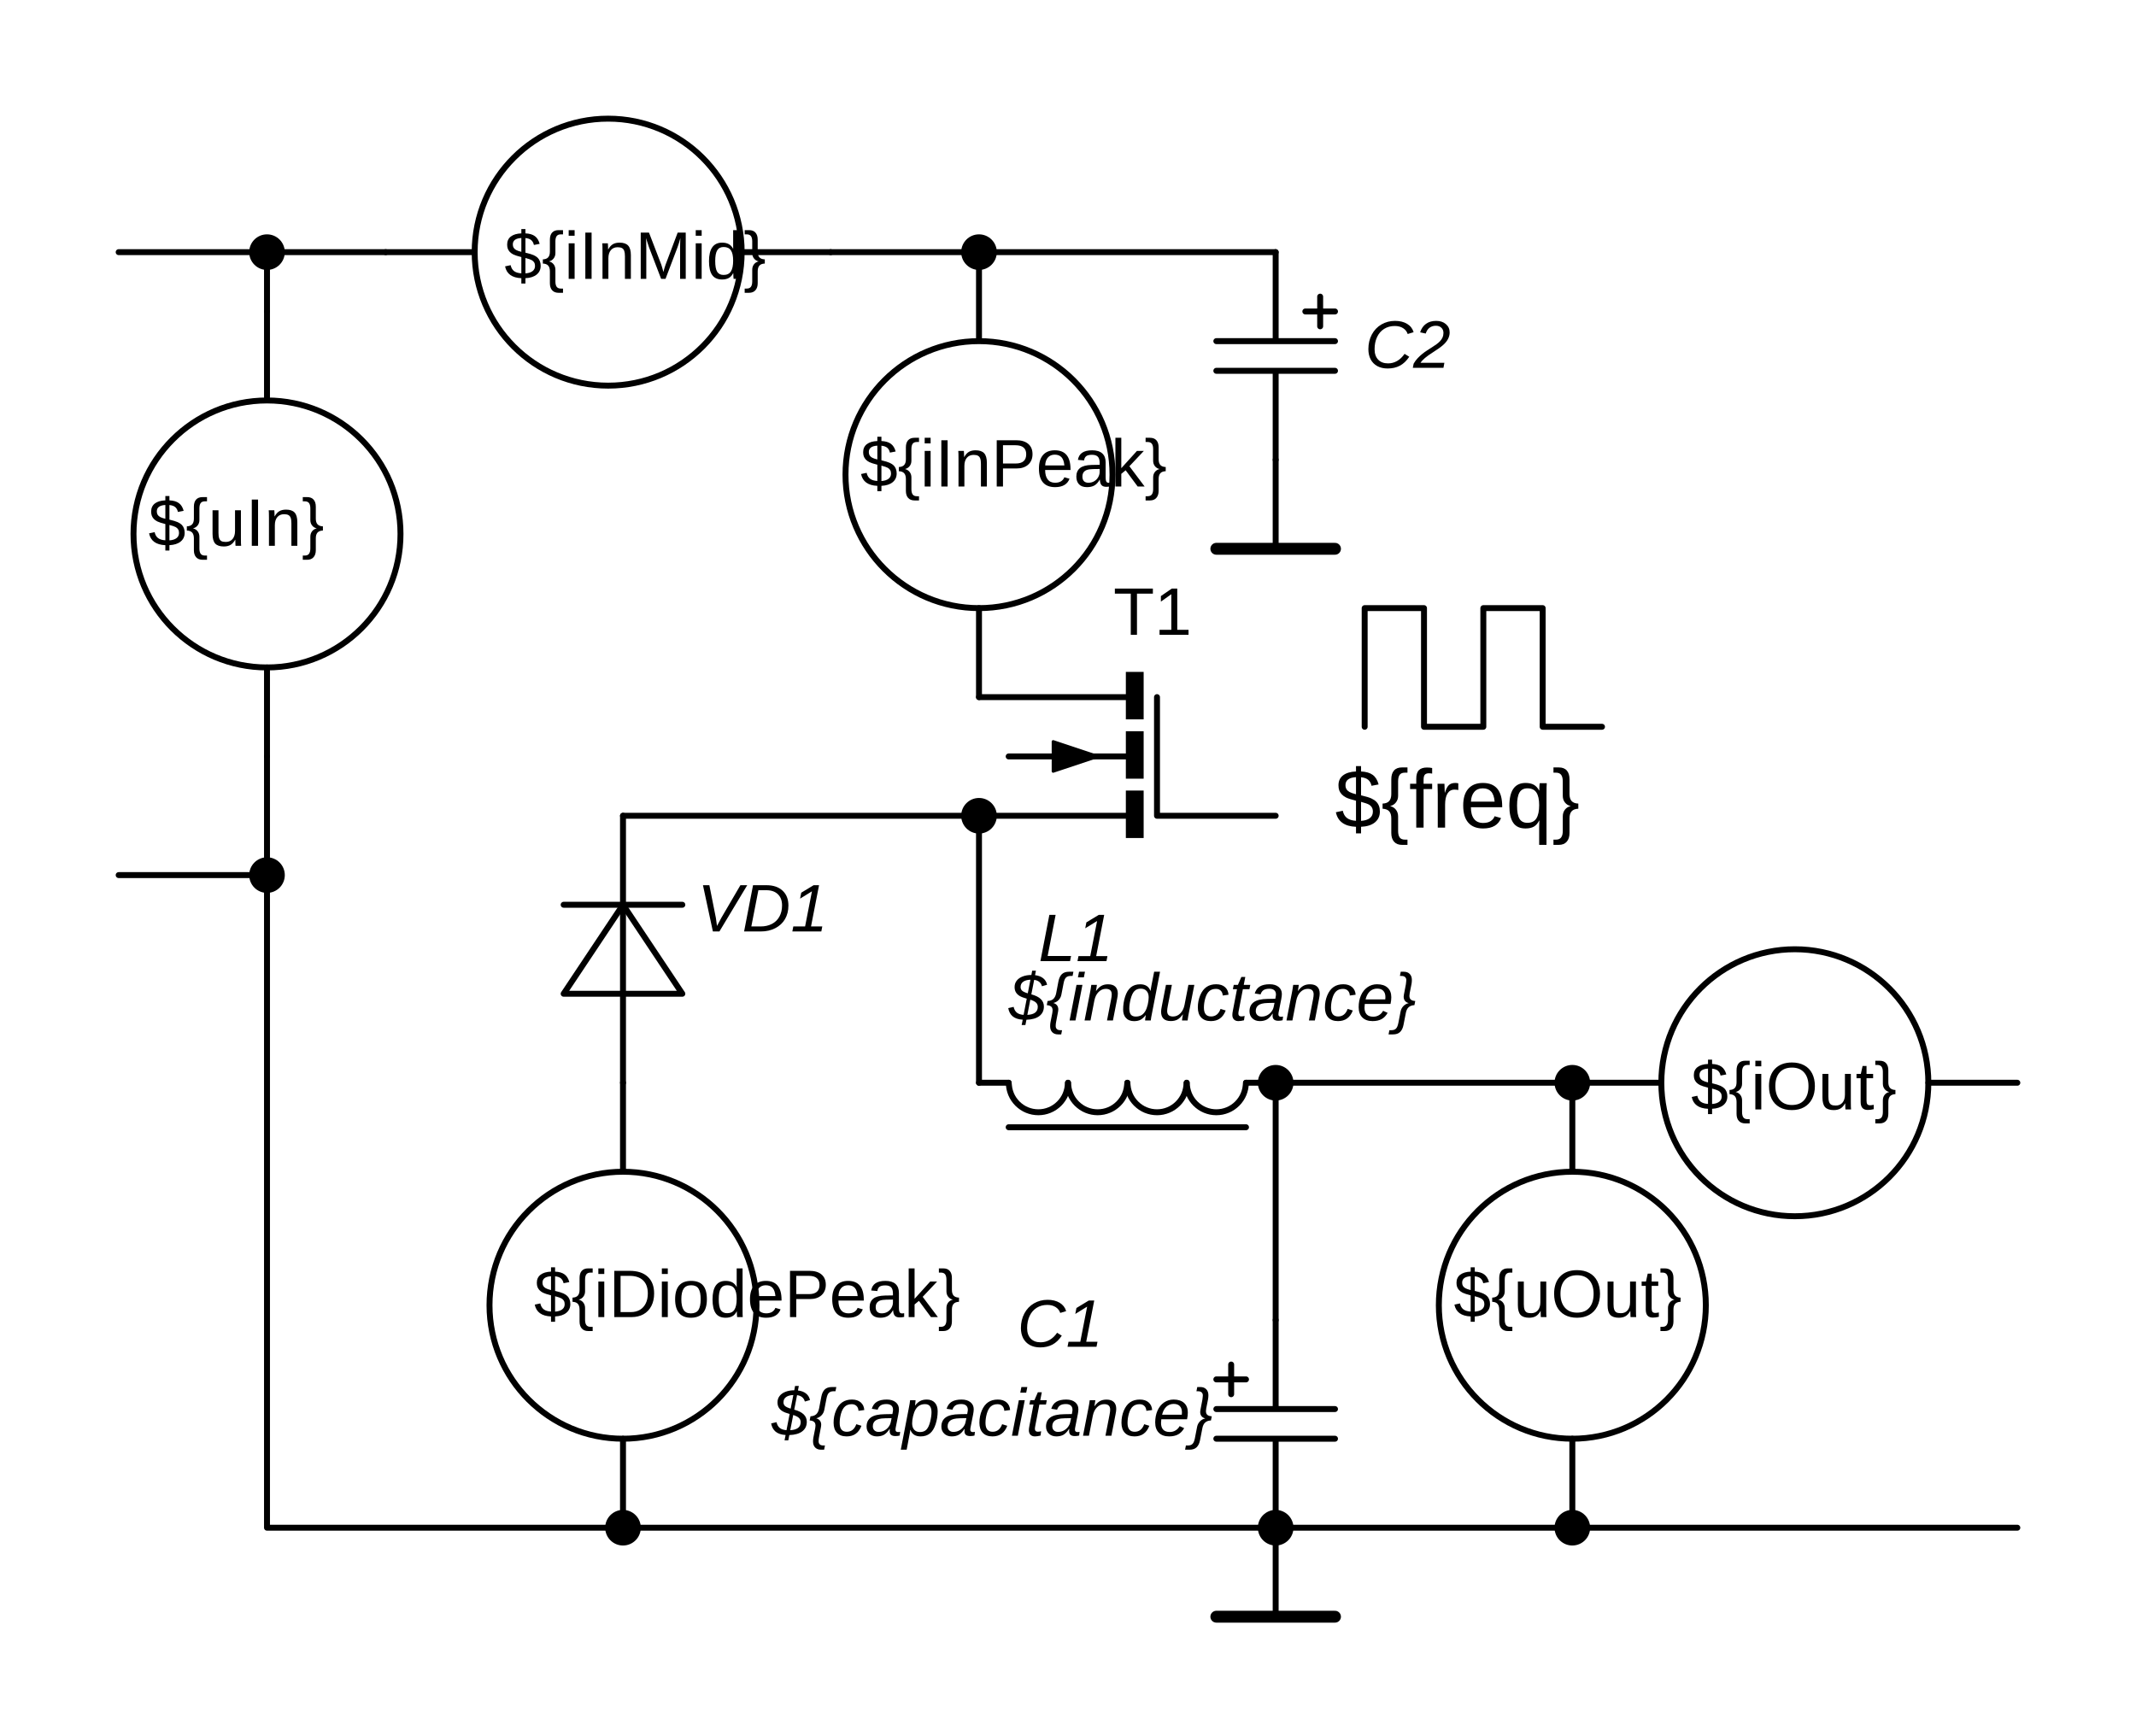
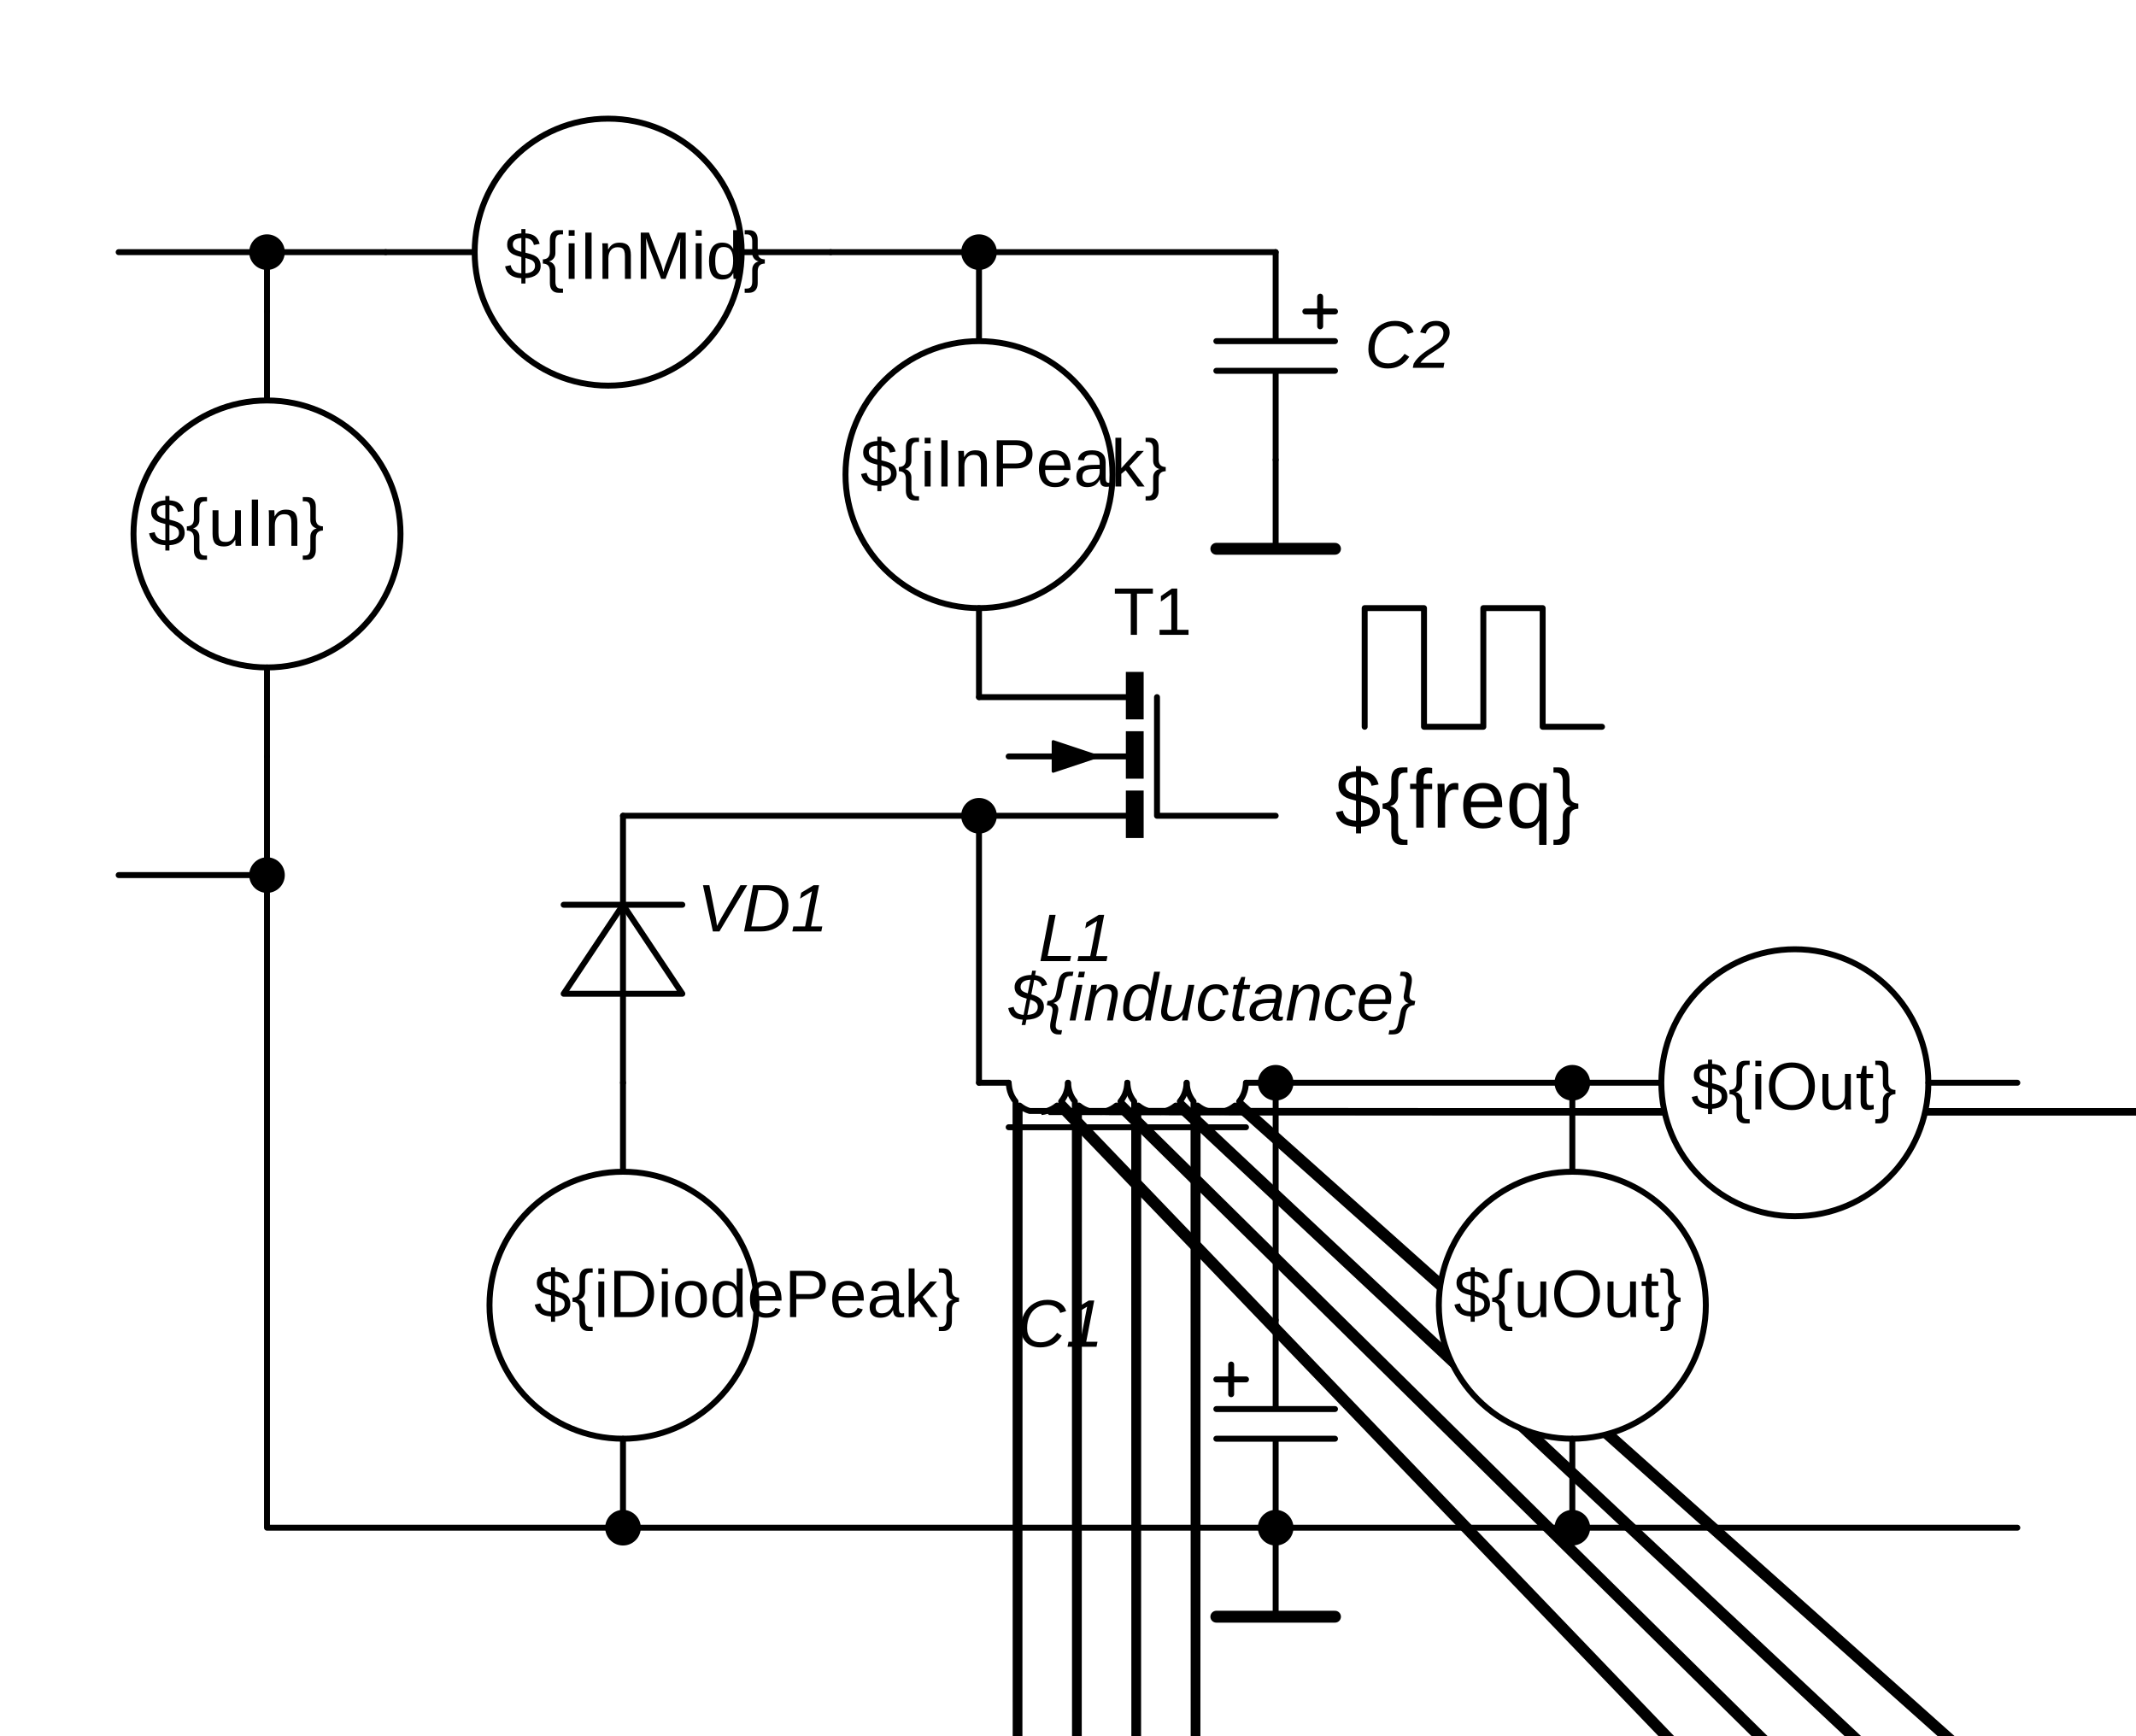
- <svg xmlns="http://www.w3.org/2000/svg" version="1.1" baseProfile="full" width="720" height="585">
+ <svg xmlns="http://www.w3.org/2000/svg" version="1.1" width="720" height="585">
  <defs>
    <style type="text/css">

polyline {stroke-linecap:round; stroke-linejoin:round}
polygon {stroke-linecap:round; stroke-linejoin:round}
path {stroke-linecap:round; stroke-linejoin:round}
circle {stroke-linecap:round; stroke-linejoin:round}

</style>
  </defs>
-   <polyline points="130.00 85.00 160.00 85.00" fill="none" stroke="rgb(0,0,0)" stroke-width="2" />
-   <circle cx="205.00" cy="85.00" r="45.00" fill="rgb(255,255,255)" stroke="rgb(0,0,0)" stroke-width="2" />
-   <polyline points="250.00 85.00 280.00 85.00" fill="none" stroke="rgb(0,0,0)" stroke-width="2" />
-   <text x="170.00" y="94.00" font-family="ARIAL" font-size="17pt" font-weight="normal" font-style="normal" fill="rgb(0,0,0)" transform=" rotate(0.000) scale(1.000,1.000)">${iInMid}</text>
-   <polyline points="90.00 105.00 90.00 135.00" fill="none" stroke="rgb(0,0,0)" stroke-width="2" />
-   <circle cx="90.00" cy="180.00" r="45.00" fill="rgb(255,255,255)" stroke="rgb(0,0,0)" stroke-width="2" />
-   <polyline points="90.00 225.00 90.00 255.00" fill="none" stroke="rgb(0,0,0)" stroke-width="2" />
-   <text x="50.00" y="184.00" font-family="ARIAL" font-size="17pt" font-weight="normal" font-style="normal" fill="rgb(0,0,0)" transform=" rotate(0.000) scale(1.000,1.000)">${uIn}</text>
-   <polyline points="330.00 275.00 380.00 275.00" fill="none" stroke="rgb(0,0,0)" stroke-width="2" />
-   <polygon points="355 250 355 260 370 255" fill="rgb(0,0,0)" stroke="rgb(0,0,0)" stroke-width="1" />
-   <polyline points="380.00 235.00 330.00 235.00" fill="none" stroke="rgb(0,0,0)" stroke-width="2" />
-   <polyline points="430.00 275.00 390.00 275.00 390.00 235.00" fill="none" stroke="rgb(0,0,0)" stroke-width="2" />
-   <polyline points="380.00 255.00 340.00 255.00" fill="none" stroke="rgb(0,0,0)" stroke-width="2" />
-   <path fill="rgb(0,0,0)" stroke="rgb(0,0,0)" stroke-width="1" style="stroke-linecap:square; stroke-linejoin:miter" d=" M 385 227 L 380 227 380 242 385 242 385 227" />
-   <path fill="rgb(0,0,0)" stroke="rgb(0,0,0)" stroke-width="1" style="stroke-linecap:square; stroke-linejoin:miter" d=" M 385 247 L 380 247 380 262 385 262 385 247" />
-   <path fill="rgb(0,0,0)" stroke="rgb(0,0,0)" stroke-width="1" style="stroke-linecap:square; stroke-linejoin:miter" d=" M 385 267 L 380 267 380 282 385 282 385 267" />
-   <text x="375.28" y="214.00" font-family="ARIAL" font-size="17pt" font-weight="normal" font-style="normal" fill="rgb(0,0,0)" transform=" rotate(0.000) scale(1.000,1.000)">T1</text>
-   <text x="394.00" y="309.00" font-family="ARIAL" font-size="17pt" font-weight="normal" font-style="normal" fill="rgb(0,0,0)" transform=" rotate(0.000) scale(1.000,1.000)" />
-   <text x="450.00" y="279.00" font-family="Arial" font-size="21pt" font-weight="normal" font-style="normal" fill="rgb(0,0,0)" transform=" rotate(0.000) scale(1.000,1.000)">${freq}</text>
-   <polyline points="460.00 245.00 460.00 205.00 480.00 205.00 480.00 245.00 500.00 245.00 500.00 205.00 520.00 205.00 520.00 245.00 540.00 245.00" fill="none" stroke="rgb(0,0,0)" stroke-width="2" />
-   <polyline points="330.00 365.00 340.00 365.00" fill="none" stroke="rgb(0,0,0)" stroke-width="2" />
-   <polyline points="420.00 365.00 430.00 365.00" fill="none" stroke="rgb(0,0,0)" stroke-width="2" />
-   <path fill="none" stroke="rgb(0,0,0)" stroke-width="2" d=" M 340.00 365.00 Q 340.00 365.00 340.10 365.98 Q 340.19 366.95 340.48 367.89 Q 340.76 368.83 341.22 369.69 Q 341.69 370.56 342.31 371.31 Q 342.93 372.07 343.69 372.69 Q 344.44 373.31 345.31 373.78 Q 346.17 374.24 347.11 374.52 Q 348.05 374.81 349.02 374.90 Q 350.00 375.00 350.98 374.90 Q 351.95 374.81 352.89 374.52 Q 353.83 374.24 354.69 373.78 Q 355.56 373.31 356.31 372.69 Q 357.07 372.07 357.69 371.31 Q 358.31 370.56 358.78 369.69 Q 359.24 368.83 359.52 367.89 Q 359.81 366.95 359.90 365.98 Q 360.00 365.00 360.00 365.00 L 360.00 365.00" />
-   <path fill="none" stroke="rgb(0,0,0)" stroke-width="2" d=" M 360.00 365.00 Q 360.00 365.00 360.10 365.98 Q 360.19 366.95 360.48 367.89 Q 360.76 368.83 361.22 369.69 Q 361.69 370.56 362.31 371.31 Q 362.93 372.07 363.69 372.69 Q 364.44 373.31 365.31 373.78 Q 366.17 374.24 367.11 374.52 Q 368.05 374.81 369.02 374.90 Q 370.00 375.00 370.98 374.90 Q 371.95 374.81 372.89 374.52 Q 373.83 374.24 374.69 373.78 Q 375.56 373.31 376.31 372.69 Q 377.07 372.07 377.69 371.31 Q 378.31 370.56 378.78 369.69 Q 379.24 368.83 379.52 367.89 Q 379.81 366.95 379.90 365.98 Q 380.00 365.00 380.00 365.00 L 380.00 365.00" />
-   <path fill="none" stroke="rgb(0,0,0)" stroke-width="2" d=" M 380.00 365.00 Q 380.00 365.00 380.10 365.98 Q 380.19 366.95 380.48 367.89 Q 380.76 368.83 381.22 369.69 Q 381.69 370.56 382.31 371.31 Q 382.93 372.07 383.69 372.69 Q 384.44 373.31 385.31 373.78 Q 386.17 374.24 387.11 374.52 Q 388.05 374.81 389.02 374.90 Q 390.00 375.00 390.98 374.90 Q 391.95 374.81 392.89 374.52 Q 393.83 374.24 394.69 373.78 Q 395.56 373.31 396.31 372.69 Q 397.07 372.07 397.69 371.31 Q 398.31 370.56 398.78 369.69 Q 399.24 368.83 399.52 367.89 Q 399.81 366.95 399.90 365.98 Q 400.00 365.00 400.00 365.00 L 400.00 365.00" />
-   <path fill="none" stroke="rgb(0,0,0)" stroke-width="2" d=" M 400.00 365.00 Q 400.00 365.00 400.10 365.98 Q 400.19 366.95 400.48 367.89 Q 400.76 368.83 401.22 369.69 Q 401.69 370.56 402.31 371.31 Q 402.93 372.07 403.69 372.69 Q 404.44 373.31 405.31 373.78 Q 406.17 374.24 407.11 374.52 Q 408.05 374.81 409.02 374.90 Q 410.00 375.00 410.98 374.90 Q 411.95 374.81 412.89 374.52 Q 413.83 374.24 414.69 373.78 Q 415.56 373.31 416.31 372.69 Q 417.07 372.07 417.69 371.31 Q 418.31 370.56 418.78 369.69 Q 419.24 368.83 419.52 367.89 Q 419.81 366.95 419.90 365.98 Q 420.00 365.00 420.00 365.00 L 420.00 365.00" />
-   <polyline points="340.00 380.00 420.00 380.00" fill="none" stroke="rgb(0,0,0)" stroke-width="2" />
-   <text x="350.00" y="324.00" font-family="Arial" font-size="17pt" font-weight="normal" font-style="italic" fill="rgb(0,0,0)" transform=" rotate(0.000) scale(1.000,1.000)">L1</text>
-   <text x="340.00" y="344.00" font-family="Arial" font-size="17pt" font-weight="normal" font-style="italic" fill="rgb(0,0,0)" transform=" rotate(0.000) scale(1.000,1.000)">${inductance}</text>
-   <polyline points="210.00 365.00 210.00 395.00" fill="none" stroke="rgb(0,0,0)" stroke-width="2" />
-   <circle cx="210.00" cy="440.00" r="45.00" fill="rgb(255,255,255)" stroke="rgb(0,0,0)" stroke-width="2" />
-   <polyline points="210.00 485.00 210.00 515.00" fill="none" stroke="rgb(0,0,0)" stroke-width="2" />
-   <text x="180.00" y="444.00" font-family="ARIAL" font-size="17pt" font-weight="normal" font-style="normal" fill="rgb(0,0,0)" transform=" rotate(0.000) scale(1.000,1.000)">${iDiodePeak}</text>
-   <polyline points="530.00 365.00 530.00 395.00" fill="none" stroke="rgb(0,0,0)" stroke-width="2" />
-   <circle cx="530.00" cy="440.00" r="45.00" fill="rgb(255,255,255)" stroke="rgb(0,0,0)" stroke-width="2" />
-   <polyline points="530.00 485.00 530.00 515.00" fill="none" stroke="rgb(0,0,0)" stroke-width="2" />
-   <text x="490.00" y="444.00" font-family="ARIAL" font-size="17pt" font-weight="normal" font-style="normal" fill="rgb(0,0,0)" transform=" rotate(0.000) scale(1.000,1.000)">${uOut}</text>
-   <polyline points="530.00 365.00 560.00 365.00" fill="none" stroke="rgb(0,0,0)" stroke-width="2" />
-   <circle cx="605.00" cy="365.00" r="45.00" fill="rgb(255,255,255)" stroke="rgb(0,0,0)" stroke-width="2" />
-   <polyline points="650.00 365.00 680.00 365.00" fill="none" stroke="rgb(0,0,0)" stroke-width="2" />
-   <text x="570.00" y="374.00" font-family="ARIAL" font-size="17pt" font-weight="normal" font-style="normal" fill="rgb(0,0,0)" transform=" rotate(0.000) scale(1.000,1.000)">${iOut}</text>
-   <polyline points="430.00 445.00 430.00 475.00 450.00 475.00 410.00 475.00" fill="none" stroke="rgb(0,0,0)" stroke-width="2" />
-   <polyline points="450.00 485.00 410.00 485.00 430.00 485.00 430.00 515.00" fill="none" stroke="rgb(0,0,0)" stroke-width="2" />
-   <polyline points="420.00 465.00 410.00 465.00" fill="none" stroke="rgb(0,0,0)" stroke-width="2" />
-   <polyline points="415.00 460.00 415.00 470.00" fill="none" stroke="rgb(0,0,0)" stroke-width="2" />
-   <text x="342.88" y="454.00" font-family="Arial" font-size="17pt" font-weight="normal" font-style="italic" fill="rgb(0,0,0)" transform=" rotate(0.000) scale(1.000,1.000)">C1</text>
-   <text x="260.08" y="484.00" font-family="Arial" font-size="17pt" font-weight="normal" font-style="italic" fill="rgb(0,0,0)" transform=" rotate(0.000) scale(1.000,1.000)">${capacitance}</text>
-   <polygon points="210 305 230 335 190 335" fill="rgb(255,255,255)" stroke="rgb(0,0,0)" stroke-width="2" />
-   <polyline points="210.00 275.00 210.00 365.00" fill="none" stroke="rgb(0,0,0)" stroke-width="2" />
-   <polyline points="190.00 305.00 230.00 305.00" fill="none" stroke="rgb(0,0,0)" stroke-width="2" />
-   <text x="235.00" y="314.00" font-family="Arial" font-size="17pt" font-weight="normal" font-style="italic" fill="rgb(0,0,0)" transform=" rotate(0.000) scale(1.000,1.000)">VD1</text>
-   <text x="235.00" y="334.00" font-family="Arial" font-size="17pt" font-weight="normal" font-style="italic" fill="rgb(0,0,0)" transform=" rotate(0.000) scale(1.000,1.000)" />
-   <polyline points="330.00 85.00 330.00 115.00" fill="none" stroke="rgb(0,0,0)" stroke-width="2" />
-   <circle cx="330.00" cy="160.00" r="45.00" fill="rgb(255,255,255)" stroke="rgb(0,0,0)" stroke-width="2" />
-   <polyline points="330.00 205.00 330.00 235.00" fill="none" stroke="rgb(0,0,0)" stroke-width="2" />
-   <text x="290.00" y="164.00" font-family="ARIAL" font-size="17pt" font-weight="normal" font-style="normal" fill="rgb(0,0,0)" transform=" rotate(0.000) scale(1.000,1.000)">${iInPeak}</text>
-   <polyline points="430.00 85.00 430.00 115.00 410.00 115.00 450.00 115.00" fill="none" stroke="rgb(0,0,0)" stroke-width="2" />
-   <polyline points="410.00 125.00 450.00 125.00 430.00 125.00 430.00 155.00" fill="none" stroke="rgb(0,0,0)" stroke-width="2" />
-   <polyline points="440.00 105.00 450.00 105.00" fill="none" stroke="rgb(0,0,0)" stroke-width="2" />
-   <polyline points="445.00 100.00 445.00 110.00" fill="none" stroke="rgb(0,0,0)" stroke-width="2" />
-   <text x="460.00" y="124.00" font-family="Arial" font-size="17pt" font-weight="normal" font-style="italic" fill="rgb(0,0,0)" transform=" rotate(0.000) scale(1.000,1.000)">C2</text>
-   <polyline points="430.00 155.00 430.00 185.00" fill="none" stroke="rgb(0,0,0)" stroke-width="2" />
-   <polyline points="410.00 185.00 450.00 185.00" fill="none" stroke="rgb(0,0,0)" stroke-width="4" />
-   <polyline points="430.00 85.00 280.00 85.00" fill="none" stroke="rgb(0,0,0)" stroke-width="2" />
-   <polyline points="130.00 85.00 40.00 85.00" fill="none" stroke="rgb(0,0,0)" stroke-width="2" />
+   <polyline points="130,85 160,85" fill="none" stroke="rgb(0,0,0)" stroke-width="2" />
+   <circle cx="205" cy="85" r="45" fill="rgb(255,255,255)" stroke="rgb(0,0,0)" stroke-width="2" />
+   <polyline points="250,85 280,85" fill="none" stroke="rgb(0,0,0)" stroke-width="2" />
+   <text x="170" y="94" font-family="ARIAL" font-size="17pt" font-weight="normal" font-style="normal" fill="rgb(0,0,0)" transform=" rotate(0) scale(1,1)">${iInMid}</text>
+   <polyline points="90,105 90,135" fill="none" stroke="rgb(0,0,0)" stroke-width="2" />
+   <circle cx="90" cy="180" r="45" fill="rgb(255,255,255)" stroke="rgb(0,0,0)" stroke-width="2" />
+   <polyline points="90,225 90,255" fill="none" stroke="rgb(0,0,0)" stroke-width="2" />
+   <text x="50" y="184" font-family="ARIAL" font-size="17pt" font-weight="normal" font-style="normal" fill="rgb(0,0,0)" transform=" rotate(0) scale(1,1)">${uIn}</text>
+   <polyline points="330,275 380,275" fill="none" stroke="rgb(0,0,0)" stroke-width="2" />
+   <polygon points="355,250 355,260 370,255" fill="rgb(0,0,0)" stroke="rgb(0,0,0)" stroke-width="1" />
+   <polyline points="380,235 330,235" fill="none" stroke="rgb(0,0,0)" stroke-width="2" />
+   <polyline points="430,275 390,275 390,235" fill="none" stroke="rgb(0,0,0)" stroke-width="2" />
+   <polyline points="380,255 340,255" fill="none" stroke="rgb(0,0,0)" stroke-width="2" />
+   <path fill="rgb(0,0,0)" stroke="rgb(0,0,0)" stroke-width="1" style="stroke-linecap:square; stroke-linejoin:miter" d="M 385 227 L 380 227 380 242 385 242 385 227" />
+   <path fill="rgb(0,0,0)" stroke="rgb(0,0,0)" stroke-width="1" style="stroke-linecap:square; stroke-linejoin:miter" d="M 385 247 L 380 247 380 262 385 262 385 247" />
+   <path fill="rgb(0,0,0)" stroke="rgb(0,0,0)" stroke-width="1" style="stroke-linecap:square; stroke-linejoin:miter" d="M 385 267 L 380 267 380 282 385 282 385 267" />
+   <text x="375.28" y="214" font-family="ARIAL" font-size="17pt" font-weight="normal" font-style="normal" fill="rgb(0,0,0)" transform=" rotate(0) scale(1,1)">T1</text>
+   <text x="394" y="309" font-family="ARIAL" font-size="17pt" font-weight="normal" font-style="normal" fill="rgb(0,0,0)" transform=" rotate(0) scale(1,1)" />
+   <text x="450" y="279" font-family="Arial" font-size="21pt" font-weight="normal" font-style="normal" fill="rgb(0,0,0)" transform=" rotate(0) scale(1,1)">${freq}</text>
+   <polyline points="460,245 460,205 480,205 480,245 500,245 500,205 520,205 520,245 540,245" fill="none" stroke="rgb(0,0,0)" stroke-width="2" />
+   <polyline points="330,365 340,365" fill="none" stroke="rgb(0,0,0)" stroke-width="2" />
+   <polyline points="420,365 430,365" fill="none" stroke="rgb(0,0,0)" stroke-width="2" />
+   <path fill="none" stroke="rgb(0,0,0)" stroke-width="2" d="M 340 365 Q 340 365 340.10 365.98 Q 340.19 366.95 340.48 367.89 Q 340.76 368.83 341.22 369.69 Q 341.69 370.56 342.31 371.31 Q 342.93 3727 343.69 372.69 Q 344.44 373.31 345.31 373.78 Q 346.17 374.24 347.11 374.52 Q 3485 374.81 3492 374.90 Q 350 375 350.98 374.90 Q 351.95 374.81 352.89 374.52 Q 353.83 374.24 354.69 373.78 Q 355.56 373.31 356.31 372.69 Q 3577 3727 357.69 371.31 Q 358.31 370.56 358.78 369.69 Q 359.24 368.83 359.52 367.89 Q 359.81 366.95 359.90 365.98 Q 360 365 360 365 L 360 365" />
+   <path fill="none" stroke="rgb(0,0,0)" stroke-width="2" d="M 360,365 Q 360 365 360.10 365.98 Q 360.19 366.95 360.48 367.89 Q 360.76 368.83 361.22 369.69 Q 361.69 370.56 362.31 371.31 Q 362.93 3727 363.69 372.69 Q 364.44 373.31 365.31 373.78 Q 366.17 374.24 367.11 374.52 Q 3685 374.81 3692 374.90 Q 370 375 370.98 374.90 Q 371.95 374.81 372.89 374.52 Q 373.83 374.24 374.69 373.78 Q 375.56 373.31 376.31 372.69 Q 3777 3727 377.69 371.31 Q 378.31 370.56 378.78 369.69 Q 379.24 368.83 379.52 367.89 Q 379.81 366.95 379.90 365.98 Q 380 365 380 365 L 380 365" />
+   <path fill="none" stroke="rgb(0,0,0)" stroke-width="2" d="M 380,365 Q 380 365 380.10 365.98 Q 380.19 366.95 380.48 367.89 Q 380.76 368.83 381.22 369.69 Q 381.69 370.56 382.31 371.31 Q 382.93 3727 383.69 372.69 Q 384.44 373.31 385.31 373.78 Q 386.17 374.24 387.11 374.52 Q 3885 374.81 3892 374.90 Q 390 375 390.98 374.90 Q 391.95 374.81 392.89 374.52 Q 393.83 374.24 394.69 373.78 Q 395.56 373.31 396.31 372.69 Q 3977 3727 397.69 371.31 Q 398.31 370.56 398.78 369.69 Q 399.24 368.83 399.52 367.89 Q 399.81 366.95 399.90 365.98 Q 400 365 400 365 L 400 365" />
+   <path fill="none" stroke="rgb(0,0,0)" stroke-width="2" d="M 400,365 Q 400 365 400.10 365.98 Q 400.19 366.95 400.48 367.89 Q 400.76 368.83 401.22 369.69 Q 401.69 370.56 402.31 371.31 Q 402.93 3727 403.69 372.69 Q 404.44 373.31 405.31 373.78 Q 406.17 374.24 407.11 374.52 Q 4085 374.81 4092 374.90 Q 410 375 410.98 374.90 Q 411.95 374.81 412.89 374.52 Q 413.83 374.24 414.69 373.78 Q 415.56 373.31 416.31 372.69 Q 4177 3727 417.69 371.31 Q 418.31 370.56 418.78 369.69 Q 419.24 368.83 419.52 367.89 Q 419.81 366.95 419.90 365.98 Q 420 365 420 365 L 420 365" />
+   <polyline points="340,380 420,380" fill="none" stroke="rgb(0,0,0)" stroke-width="2" />
+   <text x="350" y="324" font-family="Arial" font-size="17pt" font-weight="normal" font-style="italic" fill="rgb(0,0,0)" transform=" rotate(0) scale(1,1)">L1</text>
+   <text x="340" y="344" font-family="Arial" font-size="17pt" font-weight="normal" font-style="italic" fill="rgb(0,0,0)" transform=" rotate(0) scale(1,1)">${inductance}</text>
+   <polyline points="210,365 210,395" fill="none" stroke="rgb(0,0,0)" stroke-width="2" />
+   <circle cx="210" cy="440" r="45" fill="rgb(255,255,255)" stroke="rgb(0,0,0)" stroke-width="2" />
+   <polyline points="210,485 210,515" fill="none" stroke="rgb(0,0,0)" stroke-width="2" />
+   <text x="180" y="444" font-family="ARIAL" font-size="17pt" font-weight="normal" font-style="normal" fill="rgb(0,0,0)" transform=" rotate(0) scale(1,1)">${iDiodePeak}</text>
+   <polyline points="530,365 530,395" fill="none" stroke="rgb(0,0,0)" stroke-width="2" />
+   <circle cx="530" cy="440" r="45" fill="rgb(255,255,255)" stroke="rgb(0,0,0)" stroke-width="2" />
+   <polyline points="530,485 530,515" fill="none" stroke="rgb(0,0,0)" stroke-width="2" />
+   <text x="490" y="444" font-family="ARIAL" font-size="17pt" font-weight="normal" font-style="normal" fill="rgb(0,0,0)" transform=" rotate(0) scale(1,1)">${uOut}</text>
+   <polyline points="530,365 560,365" fill="none" stroke="rgb(0,0,0)" stroke-width="2" />
+   <circle cx="605" cy="365" r="45" fill="rgb(255,255,255)" stroke="rgb(0,0,0)" stroke-width="2" />
+   <polyline points="650,365 680,365" fill="none" stroke="rgb(0,0,0)" stroke-width="2" />
+   <text x="570" y="374" font-family="ARIAL" font-size="17pt" font-weight="normal" font-style="normal" fill="rgb(0,0,0)" transform=" rotate(0) scale(1,1)">${iOut}</text>
+   <polyline points="430,445 430,475 450,475 410,475" fill="none" stroke="rgb(0,0,0)" stroke-width="2" />
+   <polyline points="450,485 410,485 430,485 430,515" fill="none" stroke="rgb(0,0,0)" stroke-width="2" />
+   <polyline points="420,465 410,465" fill="none" stroke="rgb(0,0,0)" stroke-width="2" />
+   <polyline points="415,460 415,470" fill="none" stroke="rgb(0,0,0)" stroke-width="2" />
+   <text x="342.88" y="454" font-family="Arial" font-size="17pt" font-weight="normal" font-style="italic" fill="rgb(0,0,0)" transform=" rotate(0) scale(1,1)">C1</text>
+   <text x="2608" y="484" font-family="Arial" font-size="17pt" font-weight="normal" font-style="italic" fill="rgb(0,0,0)" transform=" rotate(0) scale(1,1)">${capacitance}</text>
+   <polygon points="210,305 230,335 190,335" fill="rgb(255,255,255)" stroke="rgb(0,0,0)" stroke-width="2" />
+   <polyline points="210,275 210,365" fill="none" stroke="rgb(0,0,0)" stroke-width="2" />
+   <polyline points="190,305 230,305" fill="none" stroke="rgb(0,0,0)" stroke-width="2" />
+   <text x="235" y="314" font-family="Arial" font-size="17pt" font-weight="normal" font-style="italic" fill="rgb(0,0,0)" transform=" rotate(0) scale(1,1)">VD1</text>
+   <text x="235" y="334" font-family="Arial" font-size="17pt" font-weight="normal" font-style="italic" fill="rgb(0,0,0)" transform=" rotate(0) scale(1,1)" />
+   <polyline points="330,85 330,115" fill="none" stroke="rgb(0,0,0)" stroke-width="2" />
+   <circle cx="330" cy="160" r="45" fill="rgb(255,255,255)" stroke="rgb(0,0,0)" stroke-width="2" />
+   <polyline points="330,205 330,235" fill="none" stroke="rgb(0,0,0)" stroke-width="2" />
+   <text x="290" y="164" font-family="ARIAL" font-size="17pt" font-weight="normal" font-style="normal" fill="rgb(0,0,0)" transform=" rotate(0) scale(1,1)">${iInPeak}</text>
+   <polyline points="430,85 430,115 410,115 450,115" fill="none" stroke="rgb(0,0,0)" stroke-width="2" />
+   <polyline points="410,125 450,125 430,125 430,155" fill="none" stroke="rgb(0,0,0)" stroke-width="2" />
+   <polyline points="440,105 450,105" fill="none" stroke="rgb(0,0,0)" stroke-width="2" />
+   <polyline points="445,100 445,110" fill="none" stroke="rgb(0,0,0)" stroke-width="2" />
+   <text x="460" y="124" font-family="Arial" font-size="17pt" font-weight="normal" font-style="italic" fill="rgb(0,0,0)" transform=" rotate(0) scale(1,1)">C2</text>
+   <polyline points="430,155 430,185" fill="none" stroke="rgb(0,0,0)" stroke-width="2" />
+   <polyline points="410,185 450,185" fill="none" stroke="rgb(0,0,0)" stroke-width="4" />
+   <polyline points="430,85 280,85" fill="none" stroke="rgb(0,0,0)" stroke-width="2" />
+   <polyline points="130,85 40,85" fill="none" stroke="rgb(0,0,0)" stroke-width="2" />
  <circle cx="90" cy="85" r="6" fill="rgb(0,0,0)" stroke="none" stroke-width="2" />
-   <polyline points="430.00 515.00 430.00 545.00" fill="none" stroke="rgb(0,0,0)" stroke-width="2" />
-   <polyline points="410.00 545.00 450.00 545.00" fill="none" stroke="rgb(0,0,0)" stroke-width="4" />
+   <polyline points="430,515 430,545" fill="none" stroke="rgb(0,0,0)" stroke-width="2" />
+   <polyline points="410,545 450,545" fill="none" stroke="rgb(0,0,0)" stroke-width="4" />
  <circle cx="330" cy="275" r="6" fill="rgb(0,0,0)" stroke="none" stroke-width="2" />
  <circle cx="430" cy="515" r="6" fill="rgb(0,0,0)" stroke="none" stroke-width="2" />
-   <polyline points="530.00 515.00 210.00 515.00 90.00 515.00 90.00 255.00" fill="none" stroke="rgb(0,0,0)" stroke-width="2" />
+   <polyline points="530,515 210,515 90,515 90,255" fill="none" stroke="rgb(0,0,0)" stroke-width="2" />
  <circle cx="210" cy="515" r="6" fill="rgb(0,0,0)" stroke="none" stroke-width="2" />
  <circle cx="330" cy="85" r="6" fill="rgb(0,0,0)" stroke="none" stroke-width="2" />
  <circle cx="430" cy="365" r="6" fill="rgb(0,0,0)" stroke="none" stroke-width="2" />
-   <polyline points="210.00 275.00 330.00 275.00 330.00 365.00" fill="none" stroke="rgb(0,0,0)" stroke-width="2" />
-   <polyline points="530.00 365.00 430.00 365.00 430.00 445.00" fill="none" stroke="rgb(0,0,0)" stroke-width="2" />
+   <polyline points="210,275 330,275 330,365" fill="none" stroke="rgb(0,0,0)" stroke-width="2" />
+   <polyline points="530,365 430,365 430,445" fill="none" stroke="rgb(0,0,0)" stroke-width="2" />
  <circle cx="530" cy="365" r="6" fill="rgb(0,0,0)" stroke="none" stroke-width="2" />
-   <polyline points="90.00 85.00 90.00 105.00" fill="none" stroke="rgb(0,0,0)" stroke-width="2" />
-   <polyline points="90.00 295.00 40.00 295.00" fill="none" stroke="rgb(0,0,0)" stroke-width="2" />
+   <polyline points="90,85 90,105" fill="none" stroke="rgb(0,0,0)" stroke-width="2" />
+   <polyline points="90,295 40,295" fill="none" stroke="rgb(0,0,0)" stroke-width="2" />
  <circle cx="90" cy="295" r="6" fill="rgb(0,0,0)" stroke="none" stroke-width="2" />
-   <polyline points="530.00 515.00 680.00 515.00" fill="none" stroke="rgb(0,0,0)" stroke-width="2" />
+   <polyline points="530,515 680,515" fill="none" stroke="rgb(0,0,0)" stroke-width="2" />
  <circle cx="530" cy="515" r="6" fill="rgb(0,0,0)" stroke="none" stroke-width="2" />
</svg>
